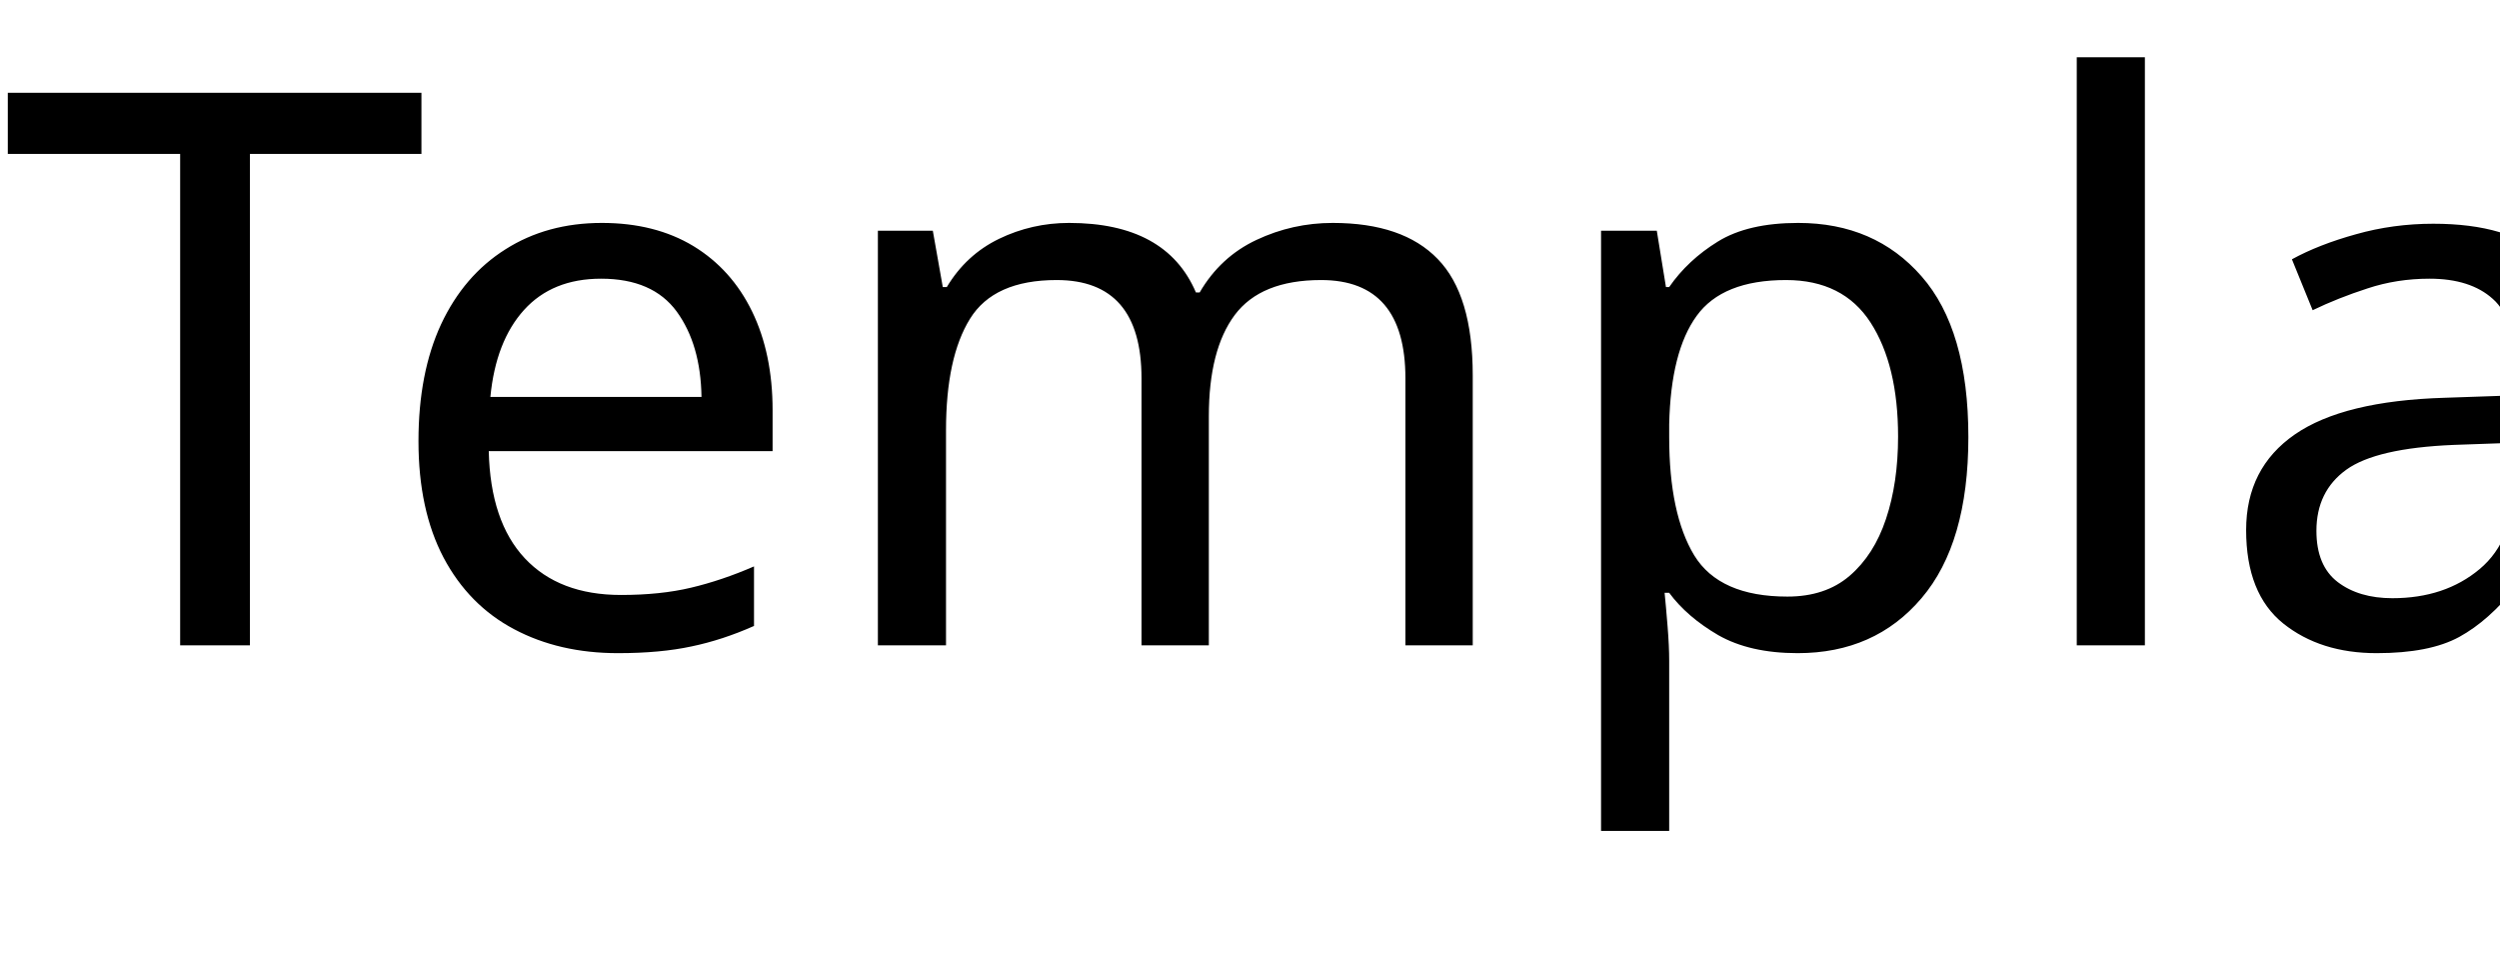
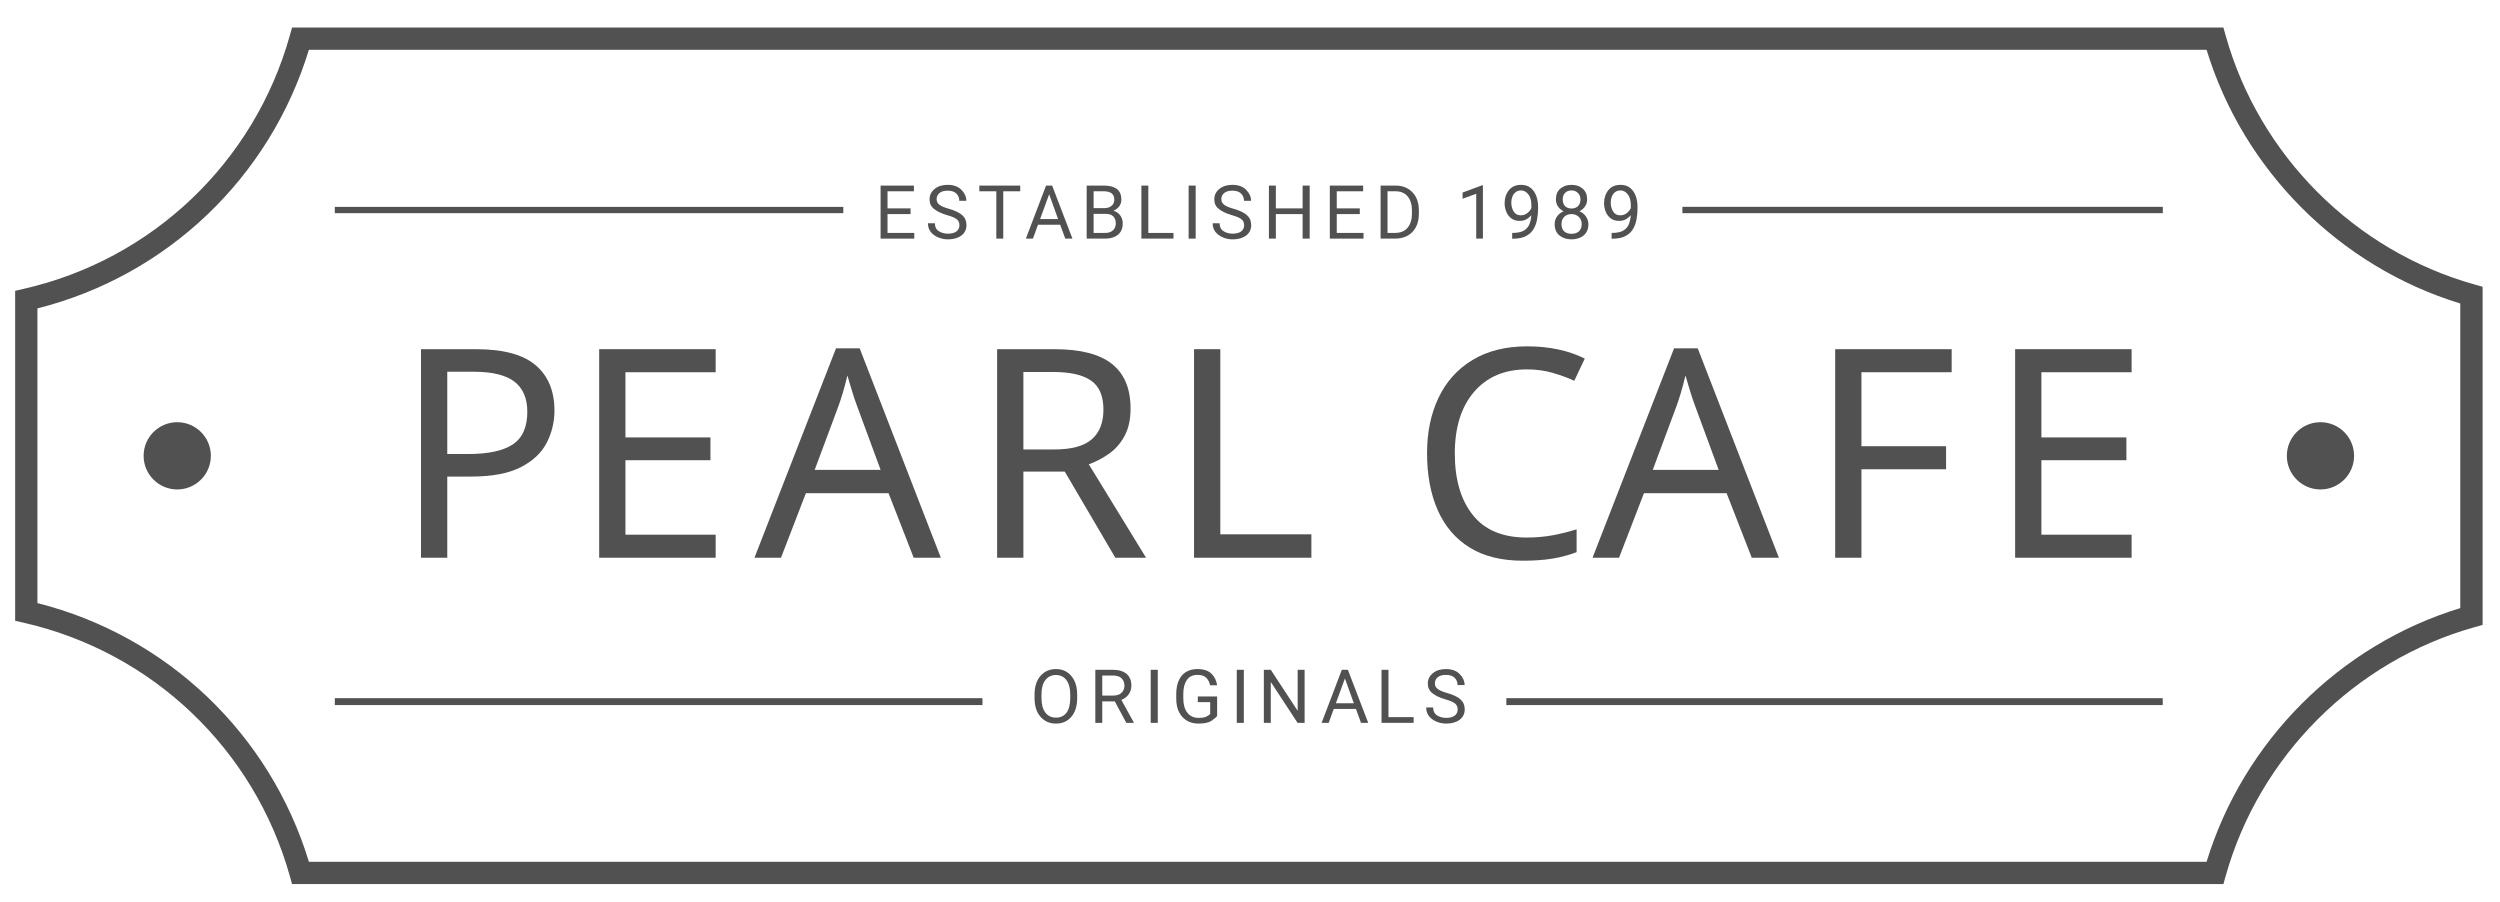
- <svg xmlns="http://www.w3.org/2000/svg" id="Layer_1" viewBox="0 0 145 55.84">
+ <svg xmlns="http://www.w3.org/2000/svg" id="logos" viewBox="0 0 315.25 113.69">
  <defs>
-     <style>.cls-1{font-family:RageItalic, 'Rage Italic';font-size:44.88px;}</style>
+     <style>.cls-1{letter-spacing:.11em;}.cls-2{letter-spacing:.04em;}.cls-3{letter-spacing:.1em;}.cls-4{letter-spacing:.11em;}.cls-5{letter-spacing:.1em;}.cls-6{letter-spacing:.1em;}.cls-7{letter-spacing:.11em;}.cls-8,.cls-9,.cls-10{fill:#505150;}.cls-11{letter-spacing:.11em;}.cls-12{letter-spacing:-.02em;}.cls-13{letter-spacing:.11em;}.cls-14{letter-spacing:.11em;}.cls-15{letter-spacing:-.03em;}.cls-16{letter-spacing:.11em;}.cls-17{letter-spacing:.1em;}.cls-18{letter-spacing:0em;}.cls-19{letter-spacing:.11em;}.cls-20{letter-spacing:.12em;}.cls-21{letter-spacing:0em;}.cls-9{font-family:Roboto-Light, Roboto;font-size:9.41px;}.cls-22{letter-spacing:0em;}.cls-23{letter-spacing:.04em;}.cls-24{letter-spacing:0em;}.cls-10{font-family:RobotoSlab-Regular, 'Roboto Slab';font-size:36.83px;}.cls-25{letter-spacing:.11em;}.cls-26{letter-spacing:.12em;}.cls-27{letter-spacing:.11em;}.cls-28{letter-spacing:.12em;}</style>
  </defs>
-   <text class="cls-1" transform="translate(0 37.43)">
-     <tspan x="0" y="0">Template</tspan>
+   <text class="cls-10" transform="translate(49.51 70.33)">
+     <tspan class="cls-15" x="0" y="0">P</tspan>
+     <tspan class="cls-21" x="22.47" y="0">E</tspan>
+     <tspan class="cls-24" x="45.63" y="0">A</tspan>
+     <tspan class="cls-22" x="72.65" y="0">R</tspan>
+     <tspan x="97.48" y="0">L </tspan>
+     <tspan class="cls-12" x="128.19" y="0">C</tspan>
+     <tspan class="cls-24" x="151.31" y="0">A</tspan>
+     <tspan class="cls-18" x="178.33" y="0">F</tspan>
+     <tspan x="201.02" y="0">E</tspan>
  </text>
+   <g>
+     <text class="cls-9" transform="translate(110.26 30.09)">
+       <tspan class="cls-13" x="0" y="0">E</tspan>
+       <tspan class="cls-7" x="6.38" y="0">S</tspan>
+       <tspan class="cls-2" x="13" y="0">T</tspan>
+       <tspan class="cls-28" x="18.96" y="0">A</tspan>
+       <tspan class="cls-25" x="25.99" y="0">BL</tspan>
+       <tspan class="cls-4" x="38.78" y="0">I</tspan>
+       <tspan class="cls-26" x="42.28" y="0">S</tspan>
+       <tspan class="cls-16" x="48.97" y="0">H</tspan>
+       <tspan class="cls-1" x="56.65" y="0">E</tspan>
+       <tspan class="cls-3" x="63.05" y="0">D </tspan>
+       <tspan class="cls-23" x="73.39" y="0">1</tspan>
+       <tspan class="cls-11" x="79.02" y="0">9</tspan>
+       <tspan class="cls-19" x="85.27" y="0">8</tspan>
+       <tspan class="cls-3" x="91.56" y="0">9</tspan>
+     </text>
+     <text class="cls-9" transform="translate(129.91 91.15)">
+       <tspan class="cls-27" x="0" y="0">O</tspan>
+       <tspan class="cls-5" x="7.43" y="0">R</tspan>
+       <tspan class="cls-6" x="14.35" y="0">IGI</tspan>
+       <tspan class="cls-20" x="28.68" y="0">NA</tspan>
+       <tspan class="cls-14" x="43.52" y="0">L</tspan>
+       <tspan class="cls-17" x="49.56" y="0">S</tspan>
+     </text>
+     <rect class="cls-8" x="189.95" y="88.04" width="82.77" height=".87" />
+     <rect class="cls-8" x="212.15" y="26.08" width="60.58" height=".8" />
+     <rect class="cls-8" x="42.22" y="88.04" width="81.67" height=".87" />
+     <rect class="cls-8" x="42.22" y="26.09" width="64.12" height=".79" />
+     <path class="cls-8" d="M280.37,111.48H36.83l-.29-1.03c-4.49-16-17.35-28.23-33.54-31.92l-1.09-.25V36.67l1.09-.25c16.19-3.69,29.05-15.92,33.54-31.92l.29-1.03h243.54l.29,1.03c4.24,15.11,16.26,27.13,31.37,31.37l1.03,.29v42.64l-1.03,.29c-15.11,4.24-27.13,16.26-31.37,31.37l-.29,1.03Zm-241.42-2.81h239.3c4.65-15.22,16.77-27.34,31.99-31.99V38.27c-15.22-4.65-27.34-16.77-31.99-31.99H38.95c-4.92,16.13-17.89,28.49-34.23,32.61v37.16c16.34,4.12,29.31,16.48,34.23,32.61Z" />
+     <path class="cls-8" d="M296.85,57.48c0-2.34-1.9-4.24-4.24-4.24s-4.24,1.9-4.24,4.24,1.9,4.24,4.24,4.24,4.24-1.9,4.24-4.24Z" />
+     <path class="cls-8" d="M26.59,57.48c0-2.34-1.9-4.24-4.24-4.24s-4.24,1.9-4.24,4.24,1.9,4.24,4.24,4.24,4.24-1.9,4.24-4.24Z" />
+   </g>
</svg>
